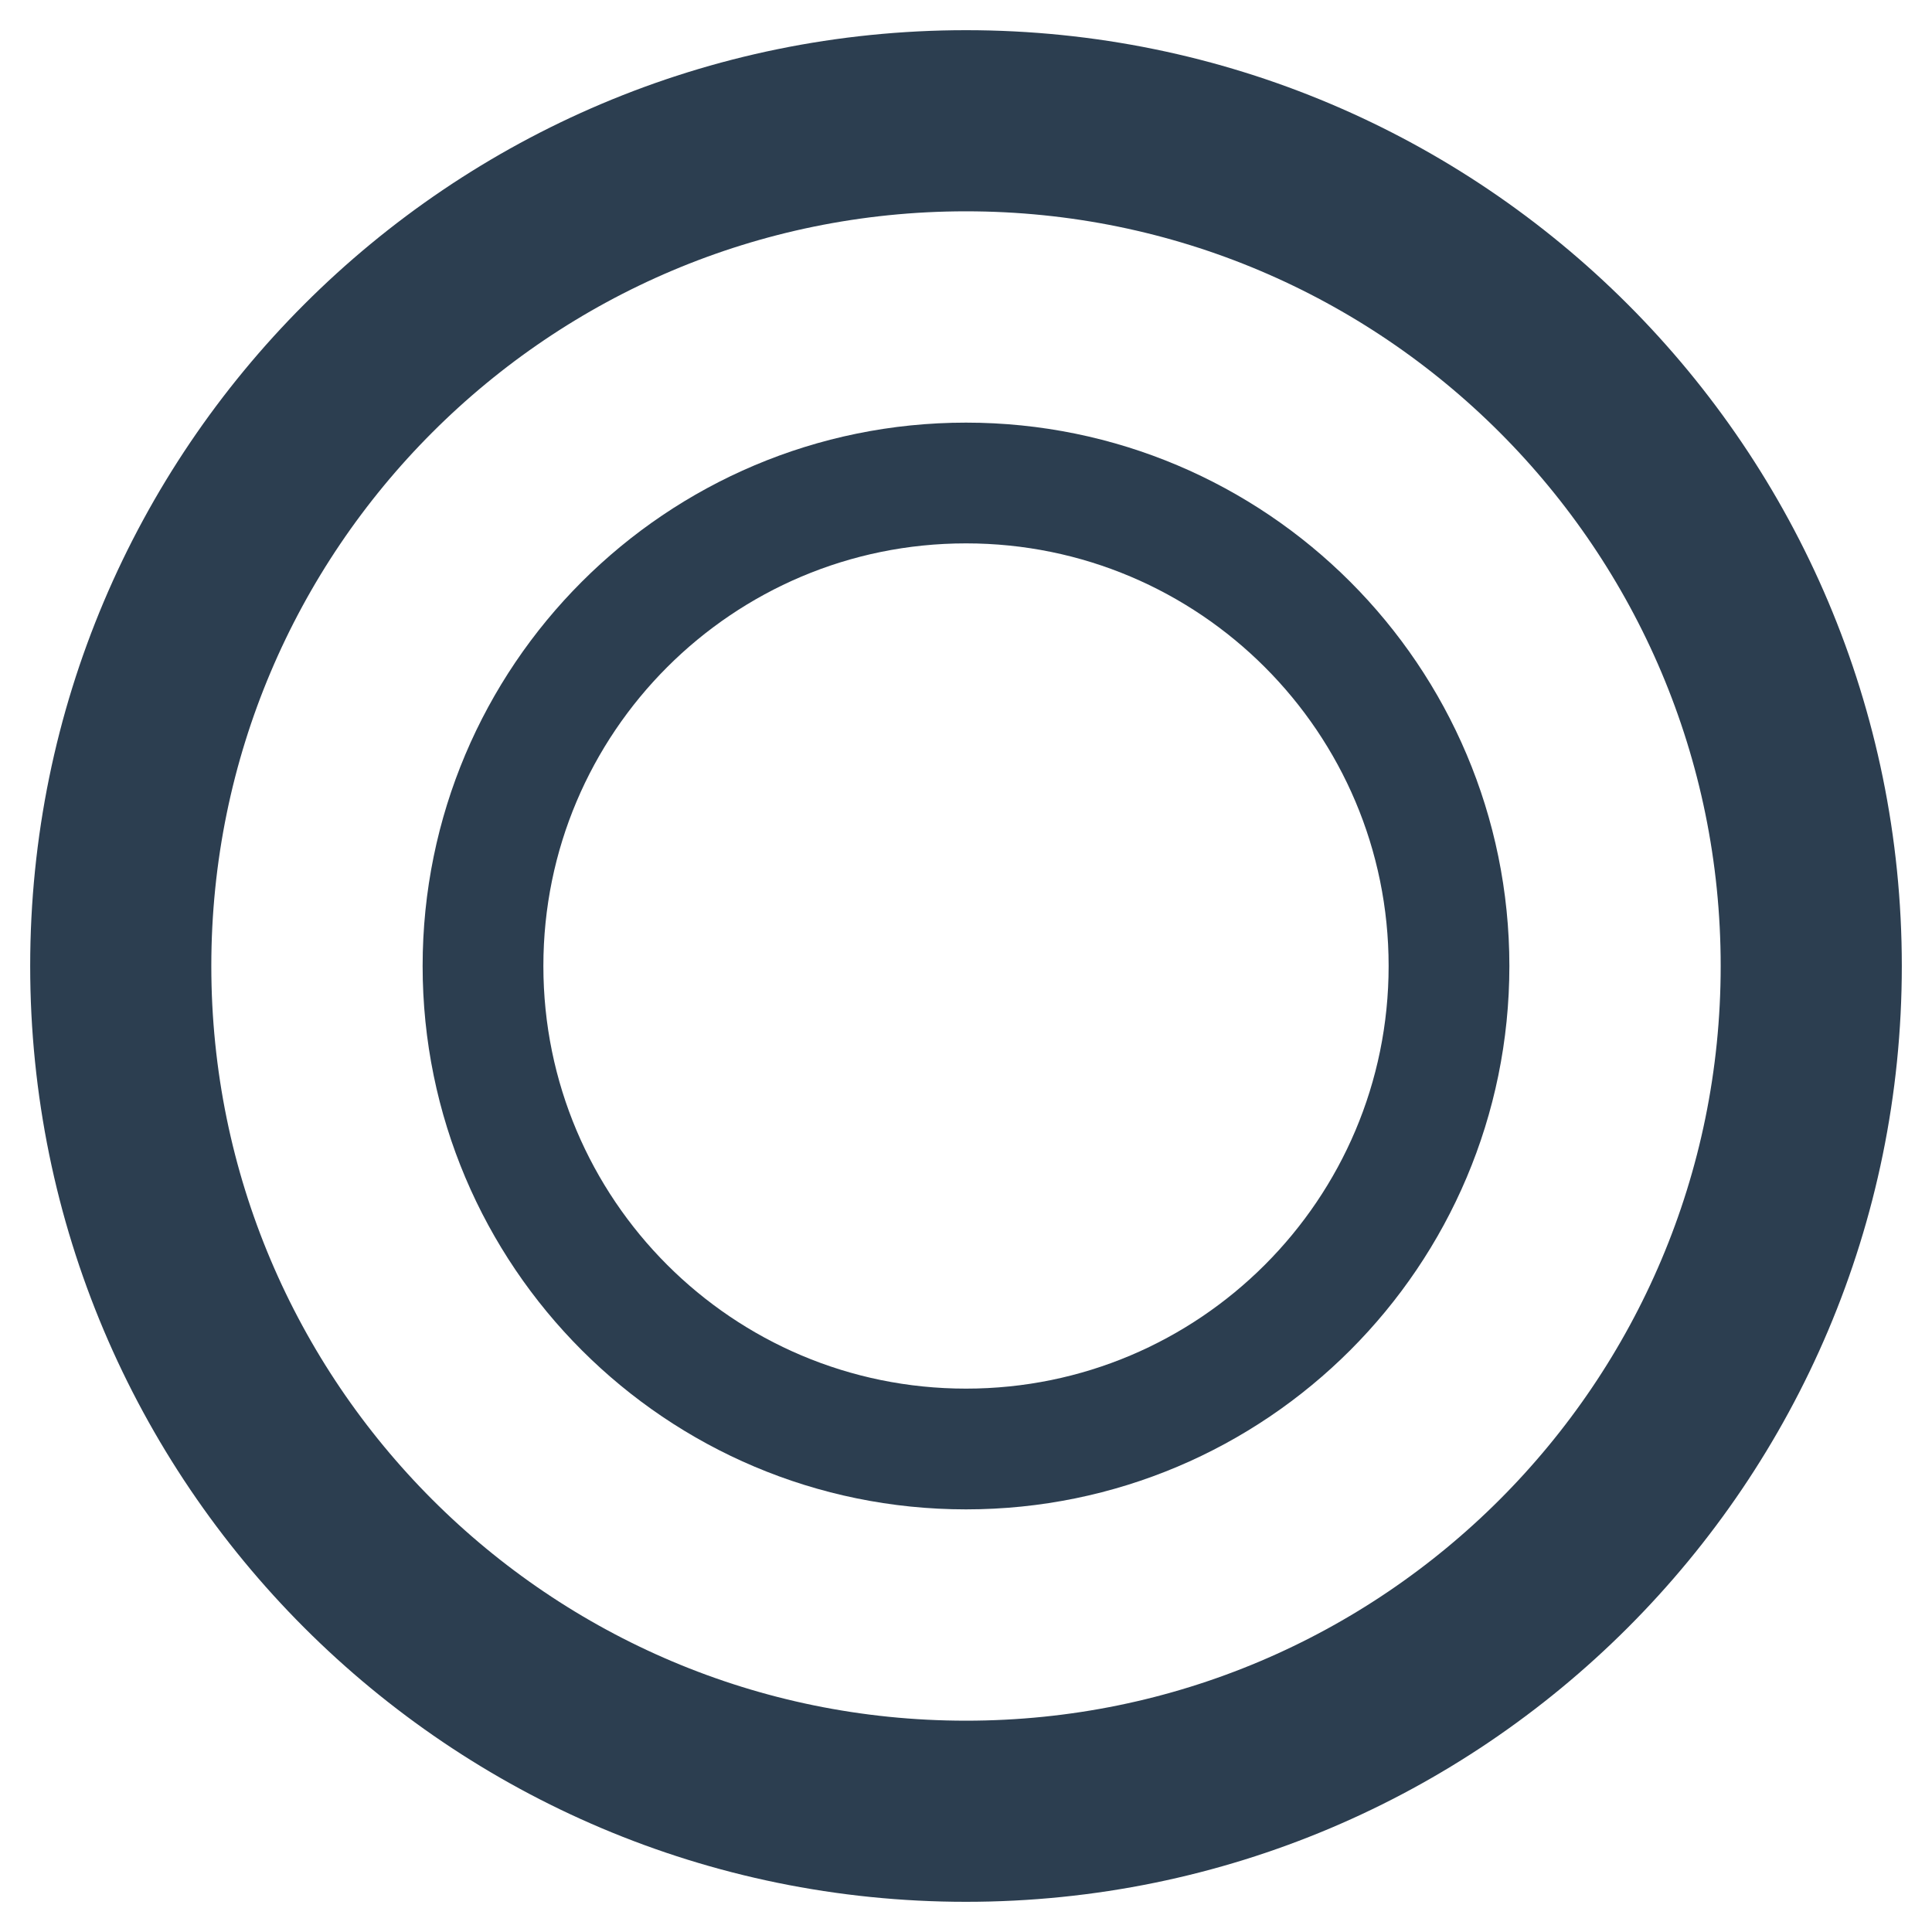
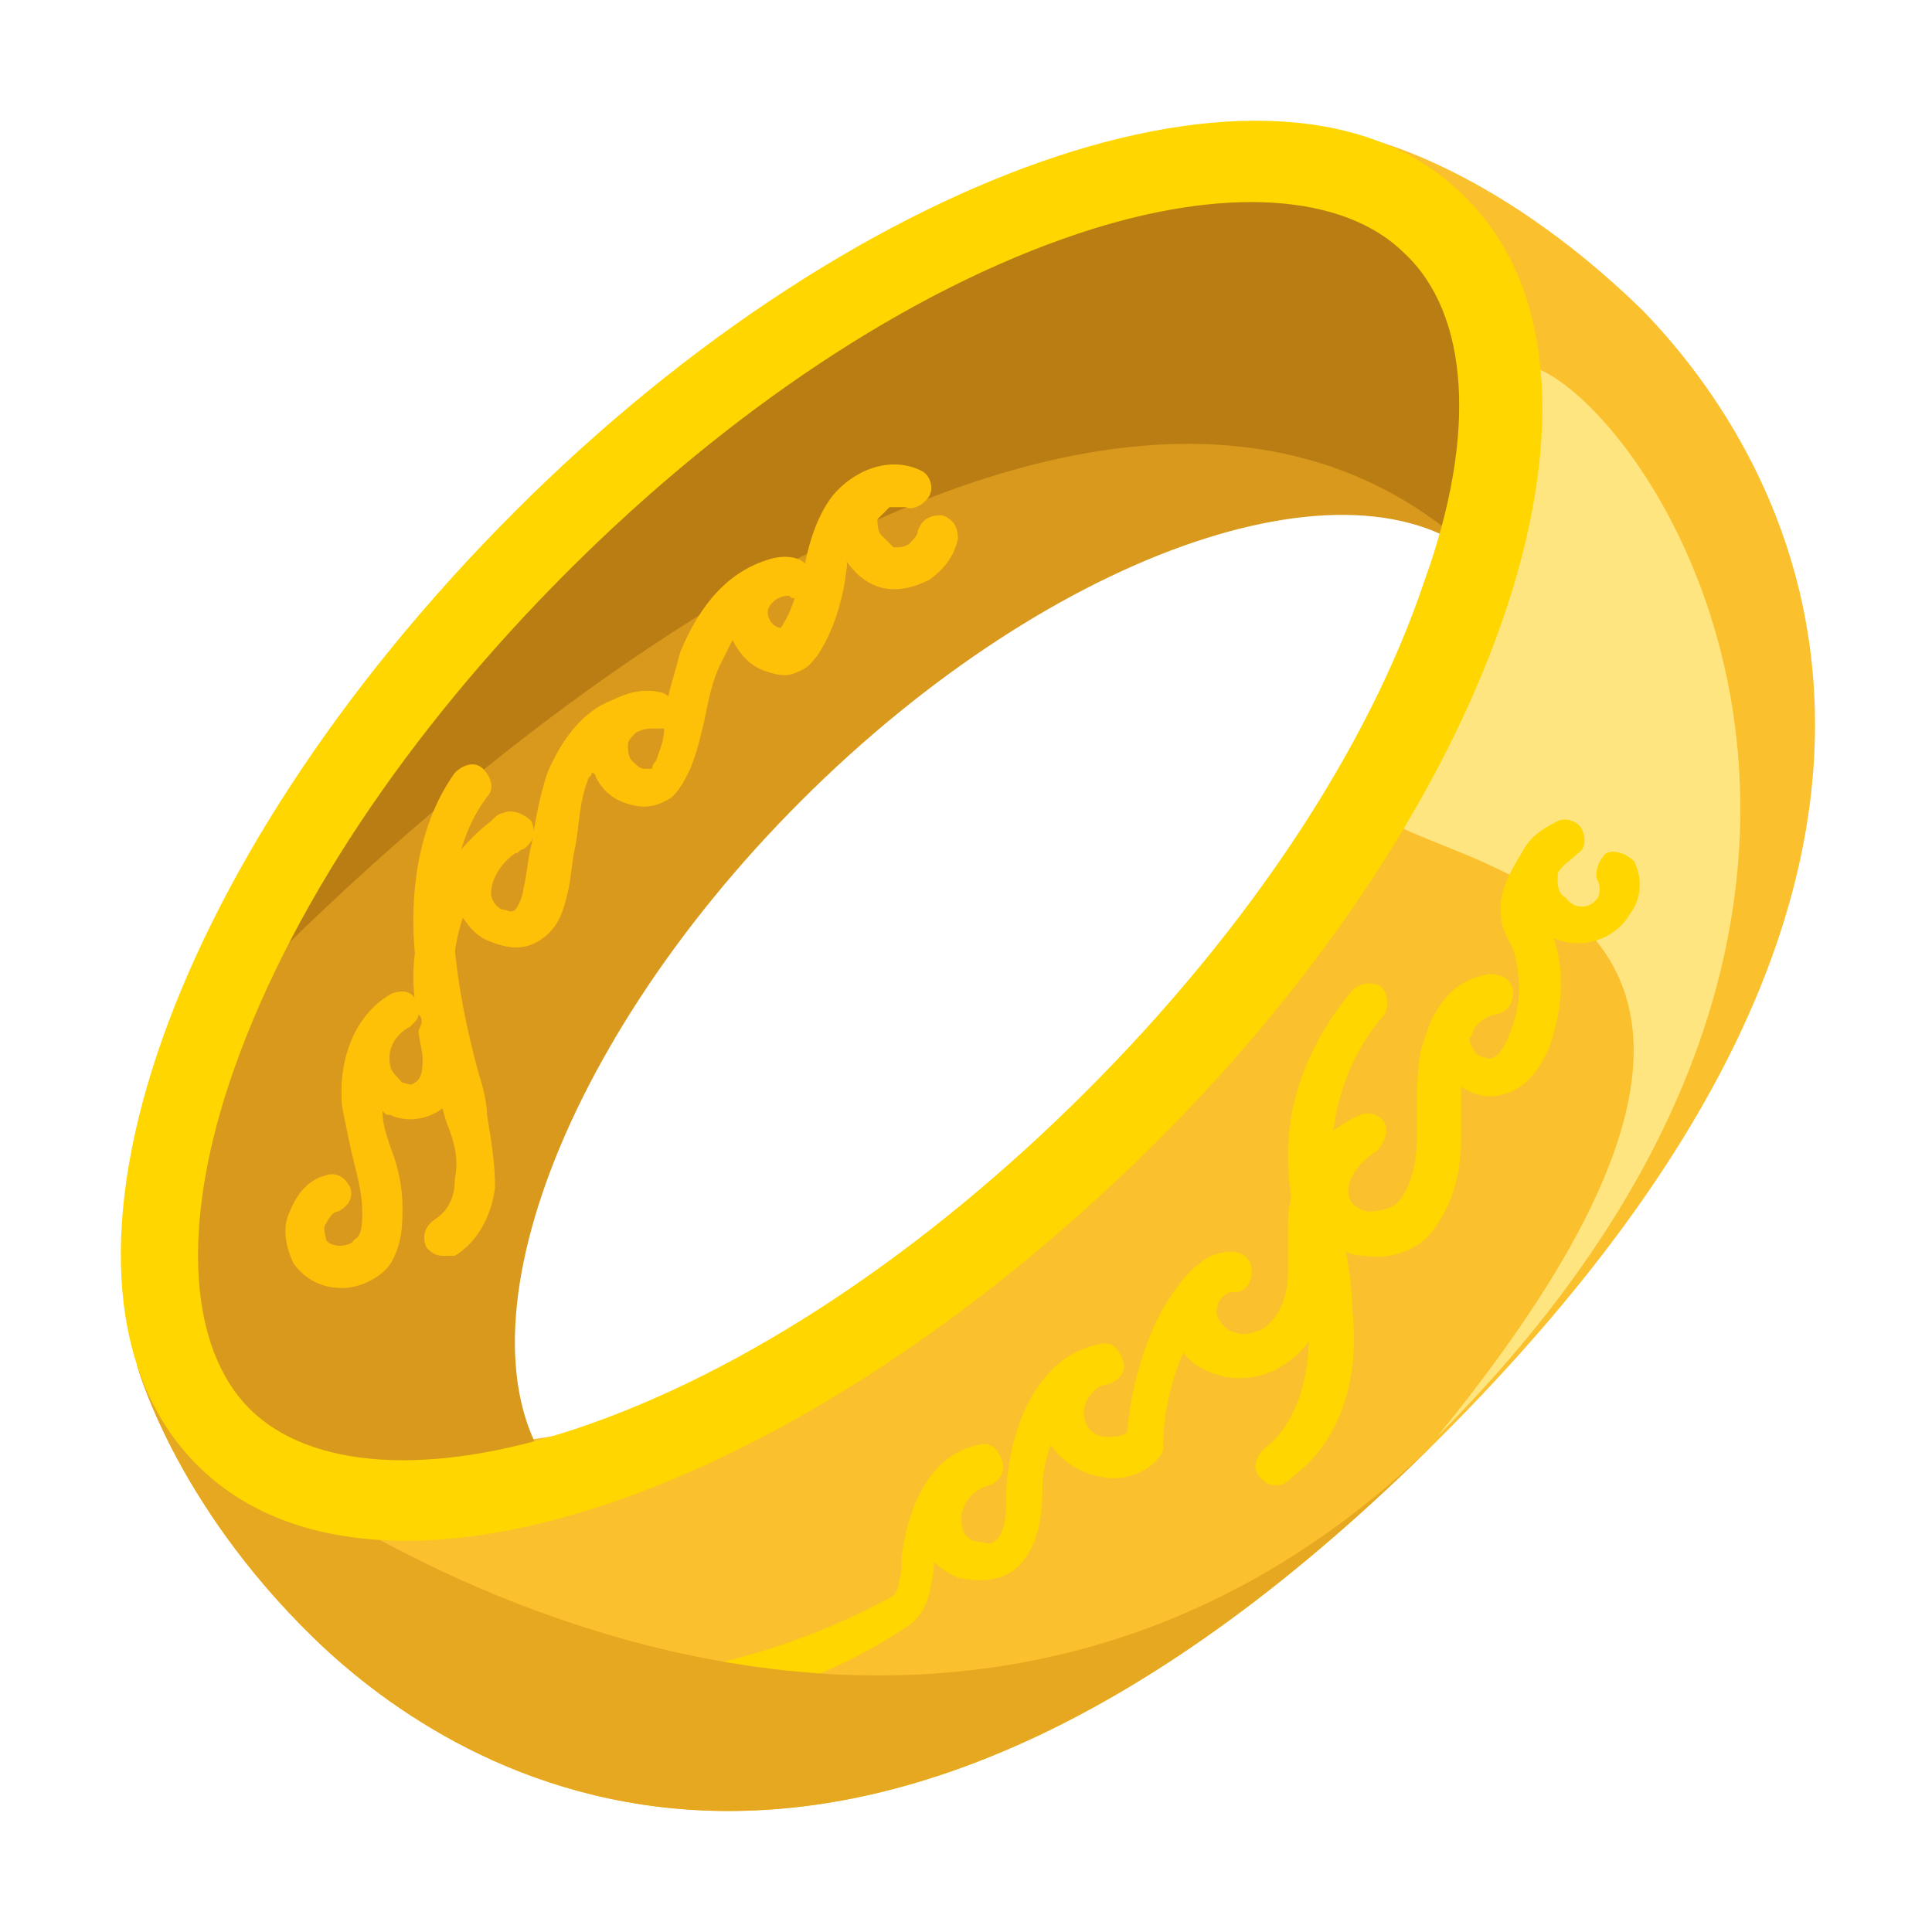
- <svg xmlns="http://www.w3.org/2000/svg" width="32" height="32">
-   <circle cx="16" cy="16" r="14" fill="none" stroke="#2c3e50" stroke-width="3" />
-   <circle cx="16" cy="16" r="8" fill="none" stroke="#2c3e50" stroke-width="2" />
+ <svg xmlns="http://www.w3.org/2000/svg" viewBox="0 0 48 48" width="48px" height="48px">
+   <path fill="#fbc02d" d="M27.5,27.5c-10.9,11-19.2,8.9-24.1,6.4c0,0,0.9,3.4,4.4,6.8c3.6,3.5,13.4,9.6,28-5s8.5-24.4,5-28 C37,4,33.8,3.4,33.8,3.4S44.6,10.4,27.5,27.5z" />
+   <path fill="#ffe57f" d="M35.7,35.7c16.2-16.2,1.2-30.3,1.5-25.8c0.1,2.4-0.6,5.6-3.1,9.6C32.6,21.8,48.2,20.4,35.7,35.7z" />
+   <path fill="#ffd600" d="M14.3,42.8c-0.3,0-0.5-0.2-0.5-0.5c0-0.3,0.2-0.5,0.5-0.5c2.7-0.1,5.4-0.8,7.8-2.1 c0.2-0.1,0.2-0.2,0.3-0.7c0-0.1,0-0.2,0-0.3c0.2-1.6,0.9-2.6,1.9-2.8c0.3-0.1,0.5,0.1,0.6,0.4c0.1,0.3-0.1,0.5-0.3,0.6 c-0.5,0.1-0.8,0.6-0.7,1c0,0.2,0.2,0.4,0.4,0.4c0.1,0,0.3,0.1,0.4,0c0.3-0.2,0.3-0.7,0.3-1.3c0.1-1.6,0.8-3.3,2.3-3.6 c0.3-0.1,0.5,0.1,0.6,0.4c0.1,0.3-0.1,0.5-0.4,0.6c-0.2,0-0.4,0.2-0.5,0.4c-0.1,0.2-0.1,0.4,0,0.6c0.1,0.2,0.3,0.3,0.5,0.3 c0.2,0,0.3,0,0.5-0.1c0.1-1.1,0.4-2.2,0.9-3.1c0.3-0.5,0.6-0.9,0.9-1.1c0.2-0.2,0.5-0.3,0.8-0.3c0.3,0,0.5,0.2,0.5,0.5 c0,0.3-0.2,0.5-0.4,0.5c-0.1,0-0.2,0-0.3,0.1c0,0-0.1,0.1-0.1,0.1c-0.1,0.2-0.1,0.4,0,0.5c0.1,0.2,0.3,0.3,0.4,0.3 c0.2,0.1,0.5,0,0.7-0.1c0.4-0.3,0.6-0.8,0.6-1.4c0-0.2,0-0.3,0-0.5c0-0.2,0-0.4,0-0.7c0-1.2,0.8-2.3,1.8-2.7c0.2-0.1,0.5,0,0.6,0.2 c0.1,0.2,0,0.5-0.2,0.7c-0.5,0.3-0.9,0.9-0.6,1.3c0.1,0.1,0.3,0.2,0.4,0.2c0.3,0,0.6-0.1,0.7-0.2c0.3-0.3,0.5-0.9,0.5-1.6 c0-0.2,0-0.4,0-0.6c0-0.5,0-1.1,0.1-1.6c0.1-0.3,0.2-0.7,0.4-1c0.3-0.5,0.7-0.8,1.3-0.9c0.3,0,0.5,0.1,0.6,0.4 c0,0.3-0.1,0.5-0.4,0.6c-0.2,0-0.5,0.2-0.6,0.4c0,0.1-0.1,0.2-0.1,0.2c0,0.1,0.1,0.3,0.2,0.4c0,0,0.2,0.1,0.3,0.1 c0.2,0,0.4-0.3,0.5-0.6c0.3-0.7,0.3-1.4,0.1-2.1l-0.1-0.2c-0.1-0.2-0.2-0.4-0.2-0.6c-0.1-0.6,0.2-1.1,0.5-1.6 c0.2-0.4,0.5-0.6,0.9-0.8c0.2-0.1,0.5,0,0.6,0.2c0.1,0.2,0.1,0.5-0.1,0.6c-0.2,0.2-0.4,0.3-0.5,0.5c0,0,0,0.1,0,0.1 c0,0.2,0,0.4,0.2,0.5c0.2,0.3,0.6,0.3,0.8,0c0,0,0.1-0.2,0-0.4c-0.1-0.2,0-0.5,0.2-0.7c0.2-0.1,0.5,0,0.7,0.2 c0.2,0.4,0.2,0.9-0.1,1.3c-0.4,0.7-1.3,0.9-1.9,0.6c0.3,0.9,0.2,1.8-0.1,2.7c-0.3,0.7-0.7,1.1-1.2,1.2c-0.3,0.1-0.7,0-1-0.2 c0,0.2,0,0.4,0,0.6c0,0.2,0,0.4,0,0.7c0,1-0.3,1.8-0.8,2.4c-0.4,0.4-1,0.6-1.6,0.5c-0.4,0-0.7-0.2-0.9-0.5c0,0.1,0,0.2,0,0.4 c0,0.2,0,0.4,0,0.6c0,0.9-0.4,1.8-1.1,2.2c-0.4,0.3-1,0.4-1.5,0.3c-0.4-0.1-0.8-0.3-1-0.6c-0.3,0.7-0.5,1.5-0.5,2.3 c0,0.1,0,0.2-0.1,0.3c-0.3,0.4-0.9,0.6-1.4,0.5c-0.6-0.1-1-0.4-1.3-0.8c0,0,0,0,0,0c-0.1,0.3-0.2,0.7-0.2,1c0,0.8-0.1,1.6-0.7,2.1 c-0.4,0.3-0.9,0.3-1.4,0.2c-0.2-0.1-0.4-0.2-0.6-0.4l0,0.2c-0.1,0.5-0.1,1.1-0.8,1.5C20.1,42,17.2,42.8,14.3,42.8 C14.4,42.8,14.3,42.8,14.3,42.8z" />
+   <path fill="#e5a820" d="M3.4,33.9c0,0,0.9,3.4,4.4,6.8c3.6,3.5,13.4,9.6,28-5C24.1,47.3,8.7,39.2,3.4,33.9z" />
+   <path fill="#d8991d" d="M5.1,35.6c2.5,1.3,5,2.6,9,1.4c-3.1-3.1-0.5-10.8,5.8-17.1c6.3-6.3,14-8.9,17.1-5.8 c1.2-4-0.2-6.4-1.4-8.9c0.4,0.2-7.1-6-21.1,8C0.5,27.1,5.3,35.9,5.1,35.6z" />
+   <path fill="#ba7d13" d="M37,14.1c1.2-4-0.2-6.4-1.4-8.9c0.3,0.2-7.1-6-21.1,8c-4.2,4.2-6.7,8-8.2,11.1C15,15.5,29,6,37,14.1 z" />
+   <path fill="#ffd600" d="M12.8 12.7C4 21.5.5 32 4.9 36.4c4.4 4.4 14.9.8 23.7-7.9S40.8 9.2 36.4 4.9C32.1.5 21.5 4 12.8 12.7zM35.4 14.4c-1.4 4.2-4.4 8.7-8.4 12.7s-8.5 7-12.7 8.4c-3.6 1.2-6.6 1-8.1-.5-1.5-1.5-1.7-4.5-.5-8.1 1.4-4.2 4.4-8.7 8.4-12.7 4-4 8.5-7 12.7-8.4 3.6-1.2 6.6-1 8.1.5C36.5 7.8 36.7 10.8 35.4 14.4zM31.7 36.9c-.2 0-.3-.1-.4-.2-.2-.2-.1-.5.1-.7.8-.6 1.2-1.8 1.1-3.2 0-.5-.1-1-.2-1.6-.1-.8-.3-1.6-.3-2.5 0-1.5.6-2.9 1.6-4.1.2-.2.5-.2.7-.1.2.2.2.5.1.7-.8.9-1.3 2.2-1.3 3.4 0 .8.1 1.5.3 2.3.1.5.2 1.1.2 1.7.2 1.8-.4 3.3-1.5 4.1C31.9 36.9 31.8 36.9 31.7 36.9z" />
+   <path fill="#ffc107" d="M8.5,32c-0.5,0-0.9-0.2-1.2-0.6C7.1,31,7,30.5,7.2,30.1c0.2-0.5,0.5-0.8,0.9-0.9 c0.3-0.1,0.5,0.1,0.6,0.3c0.1,0.3-0.1,0.5-0.3,0.6c-0.1,0-0.2,0.1-0.3,0.3c-0.1,0.1,0,0.3,0,0.4c0.1,0.2,0.6,0.2,0.7,0 C9,30.7,9,30.4,9,30.1c0-0.4-0.1-0.8-0.2-1.2c-0.1-0.4-0.2-0.9-0.3-1.4c-0.1-1,0.2-2.2,1.2-2.8c0.2-0.1,0.5-0.1,0.6,0.1 c-0.2-1.7,0.6-3.4,1.9-4.4c0.1-0.1,0.2-0.2,0.3-0.2c0.2-0.1,0.5,0,0.7,0.2c0.1,0.2,0.1,0.5-0.2,0.7c-0.1,0-0.1,0.1-0.2,0.1 c-0.3,0.2-0.6,0.6-0.6,1c0,0.2,0.2,0.4,0.3,0.4c0.1,0,0.2,0.1,0.3,0c0.1-0.1,0.2-0.4,0.2-0.5c0.1-0.4,0.1-0.7,0.2-1.1 c0.1-0.6,0.2-1.2,0.4-1.8c0.3-0.7,0.8-1.5,1.6-1.8c0.4-0.2,0.8-0.3,1.2-0.2c0.1,0,0.2,0.1,0.2,0.1c0.1-0.4,0.2-0.7,0.3-1.1 c0.5-1.2,1.2-2,2.2-2.3c0.3-0.1,0.7-0.1,0.9,0.1c0.1-0.5,0.3-1.2,0.7-1.7c0.5-0.6,1.4-1,2.2-0.6c0.2,0.1,0.3,0.4,0.2,0.6 c-0.1,0.2-0.4,0.4-0.6,0.3c-0.1,0-0.3,0-0.4,0c-0.1,0.1-0.2,0.2-0.3,0.3c0,0.1,0,0.3,0.1,0.4c0.1,0.1,0.2,0.2,0.3,0.3 c0.1,0,0.3,0,0.4-0.1c0.1-0.1,0.2-0.2,0.2-0.3c0.1-0.3,0.3-0.4,0.6-0.4c0.3,0.1,0.4,0.3,0.4,0.6c-0.1,0.4-0.3,0.7-0.7,1 c-0.4,0.2-0.8,0.3-1.2,0.2c-0.4-0.1-0.7-0.4-0.9-0.7C21.1,14,21,14.2,21,14.4c-0.1,0.6-0.3,1.3-0.7,1.9c-0.1,0.1-0.2,0.3-0.5,0.4 c-0.2,0.1-0.4,0.1-0.7,0c-0.4-0.1-0.7-0.4-0.9-0.8c-0.1,0.2-0.2,0.4-0.3,0.6c-0.2,0.4-0.3,0.9-0.4,1.4c-0.1,0.4-0.2,0.9-0.4,1.3 c-0.1,0.2-0.2,0.4-0.4,0.6c-0.3,0.2-0.6,0.3-1,0.2c-0.4-0.1-0.7-0.3-0.9-0.7c0,0,0-0.1-0.1-0.1c0,0.1-0.1,0.1-0.1,0.2 c-0.2,0.5-0.2,1-0.3,1.6c-0.1,0.4-0.1,0.8-0.2,1.2c-0.1,0.4-0.2,0.8-0.6,1.1c-0.4,0.3-0.8,0.3-1.3,0.1c-0.3-0.1-0.5-0.3-0.7-0.6 c-0.2,0.6-0.3,1.3-0.2,2c0,0.1,0.1,0.2,0.1,0.4c0.1,0.3,0.1,0.6,0.2,0.9c0,0.6-0.2,1.2-0.7,1.5c-0.3,0.2-0.8,0.3-1.2,0.1 c-0.1,0-0.1,0-0.2-0.1c0,0.3,0.1,0.6,0.2,0.9C9.9,29,10,29.5,10,30c0,0.4,0,0.9-0.3,1.4C9.5,31.7,9,32,8.5,32z M10.4,25.2 c0,0.1-0.1,0.2-0.2,0.3c-0.4,0.2-0.6,0.6-0.5,1c0,0.1,0.2,0.3,0.3,0.4c0.1,0,0.2,0.1,0.3,0c0.2-0.1,0.2-0.4,0.2-0.6 c0-0.2-0.1-0.5-0.1-0.7C10.5,25.4,10.5,25.3,10.4,25.2z M15.8,18.2c-0.1,0.1-0.2,0.2-0.2,0.3c0,0.1,0,0.3,0.1,0.4 c0.1,0.1,0.2,0.2,0.3,0.2c0.1,0,0.1,0,0.2,0c0,0,0-0.1,0.1-0.2c0.1-0.3,0.2-0.5,0.2-0.8c-0.1,0-0.1,0-0.2,0 C16.1,18.1,16,18.1,15.8,18.2z M19.6,14.8c-0.2,0-0.4,0.1-0.5,0.3c-0.1,0.2,0.1,0.5,0.3,0.5c0.2-0.3,0.3-0.6,0.4-0.9 C19.8,14.9,19.7,14.9,19.6,14.8C19.7,14.9,19.6,14.8,19.6,14.8z" />
+   <path fill="#ffc107" d="M11,31.2c-0.2,0-0.3-0.1-0.4-0.2c-0.1-0.2-0.1-0.5,0.2-0.7c0.3-0.2,0.5-0.5,0.5-1 c0.1-0.5,0-0.9-0.2-1.4c-0.1-0.3-0.2-0.7-0.2-1c-0.3-1.1-0.5-2.2-0.6-3.3c-0.1-1.2,0-3,1-4.4c0.2-0.2,0.5-0.3,0.7-0.1 c0.2,0.2,0.3,0.5,0.1,0.7c-0.9,1.2-0.9,2.7-0.8,3.8c0.1,1,0.3,2,0.6,3.1c0.1,0.3,0.2,0.7,0.2,1c0.1,0.6,0.2,1.2,0.2,1.8 c-0.1,0.8-0.5,1.4-1,1.7C11.1,31.2,11.1,31.2,11,31.2z" />
</svg>
